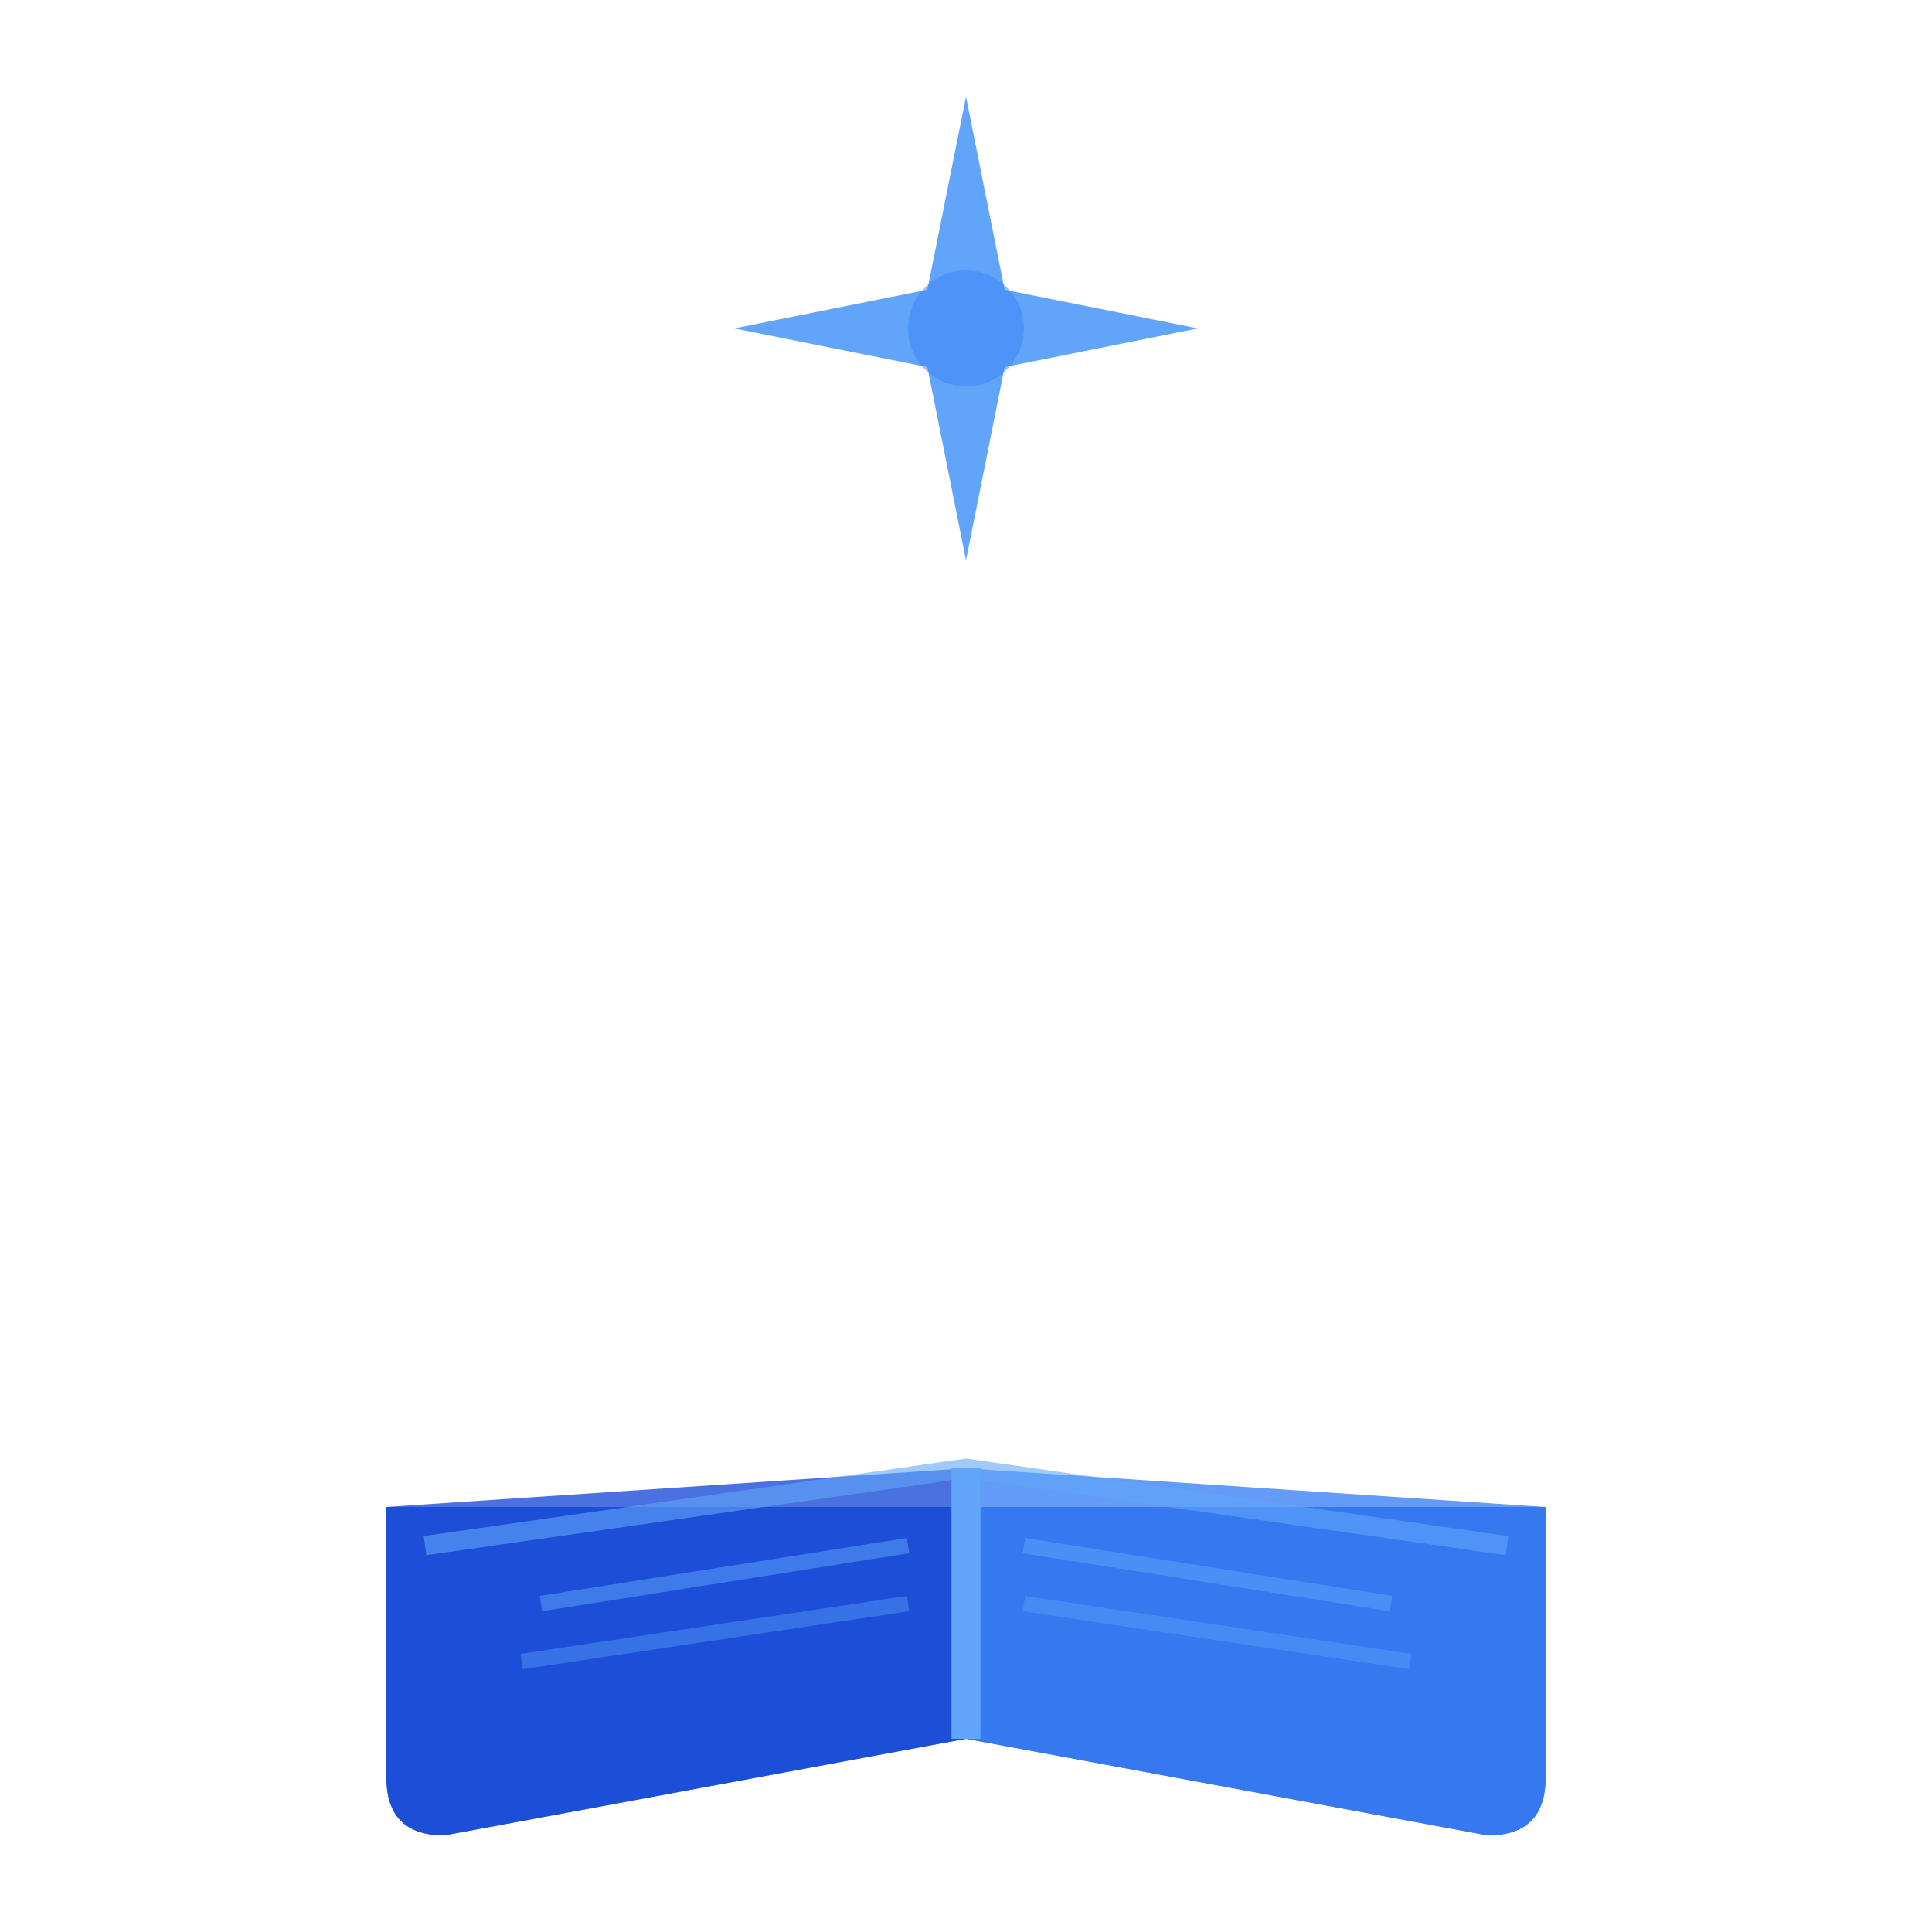
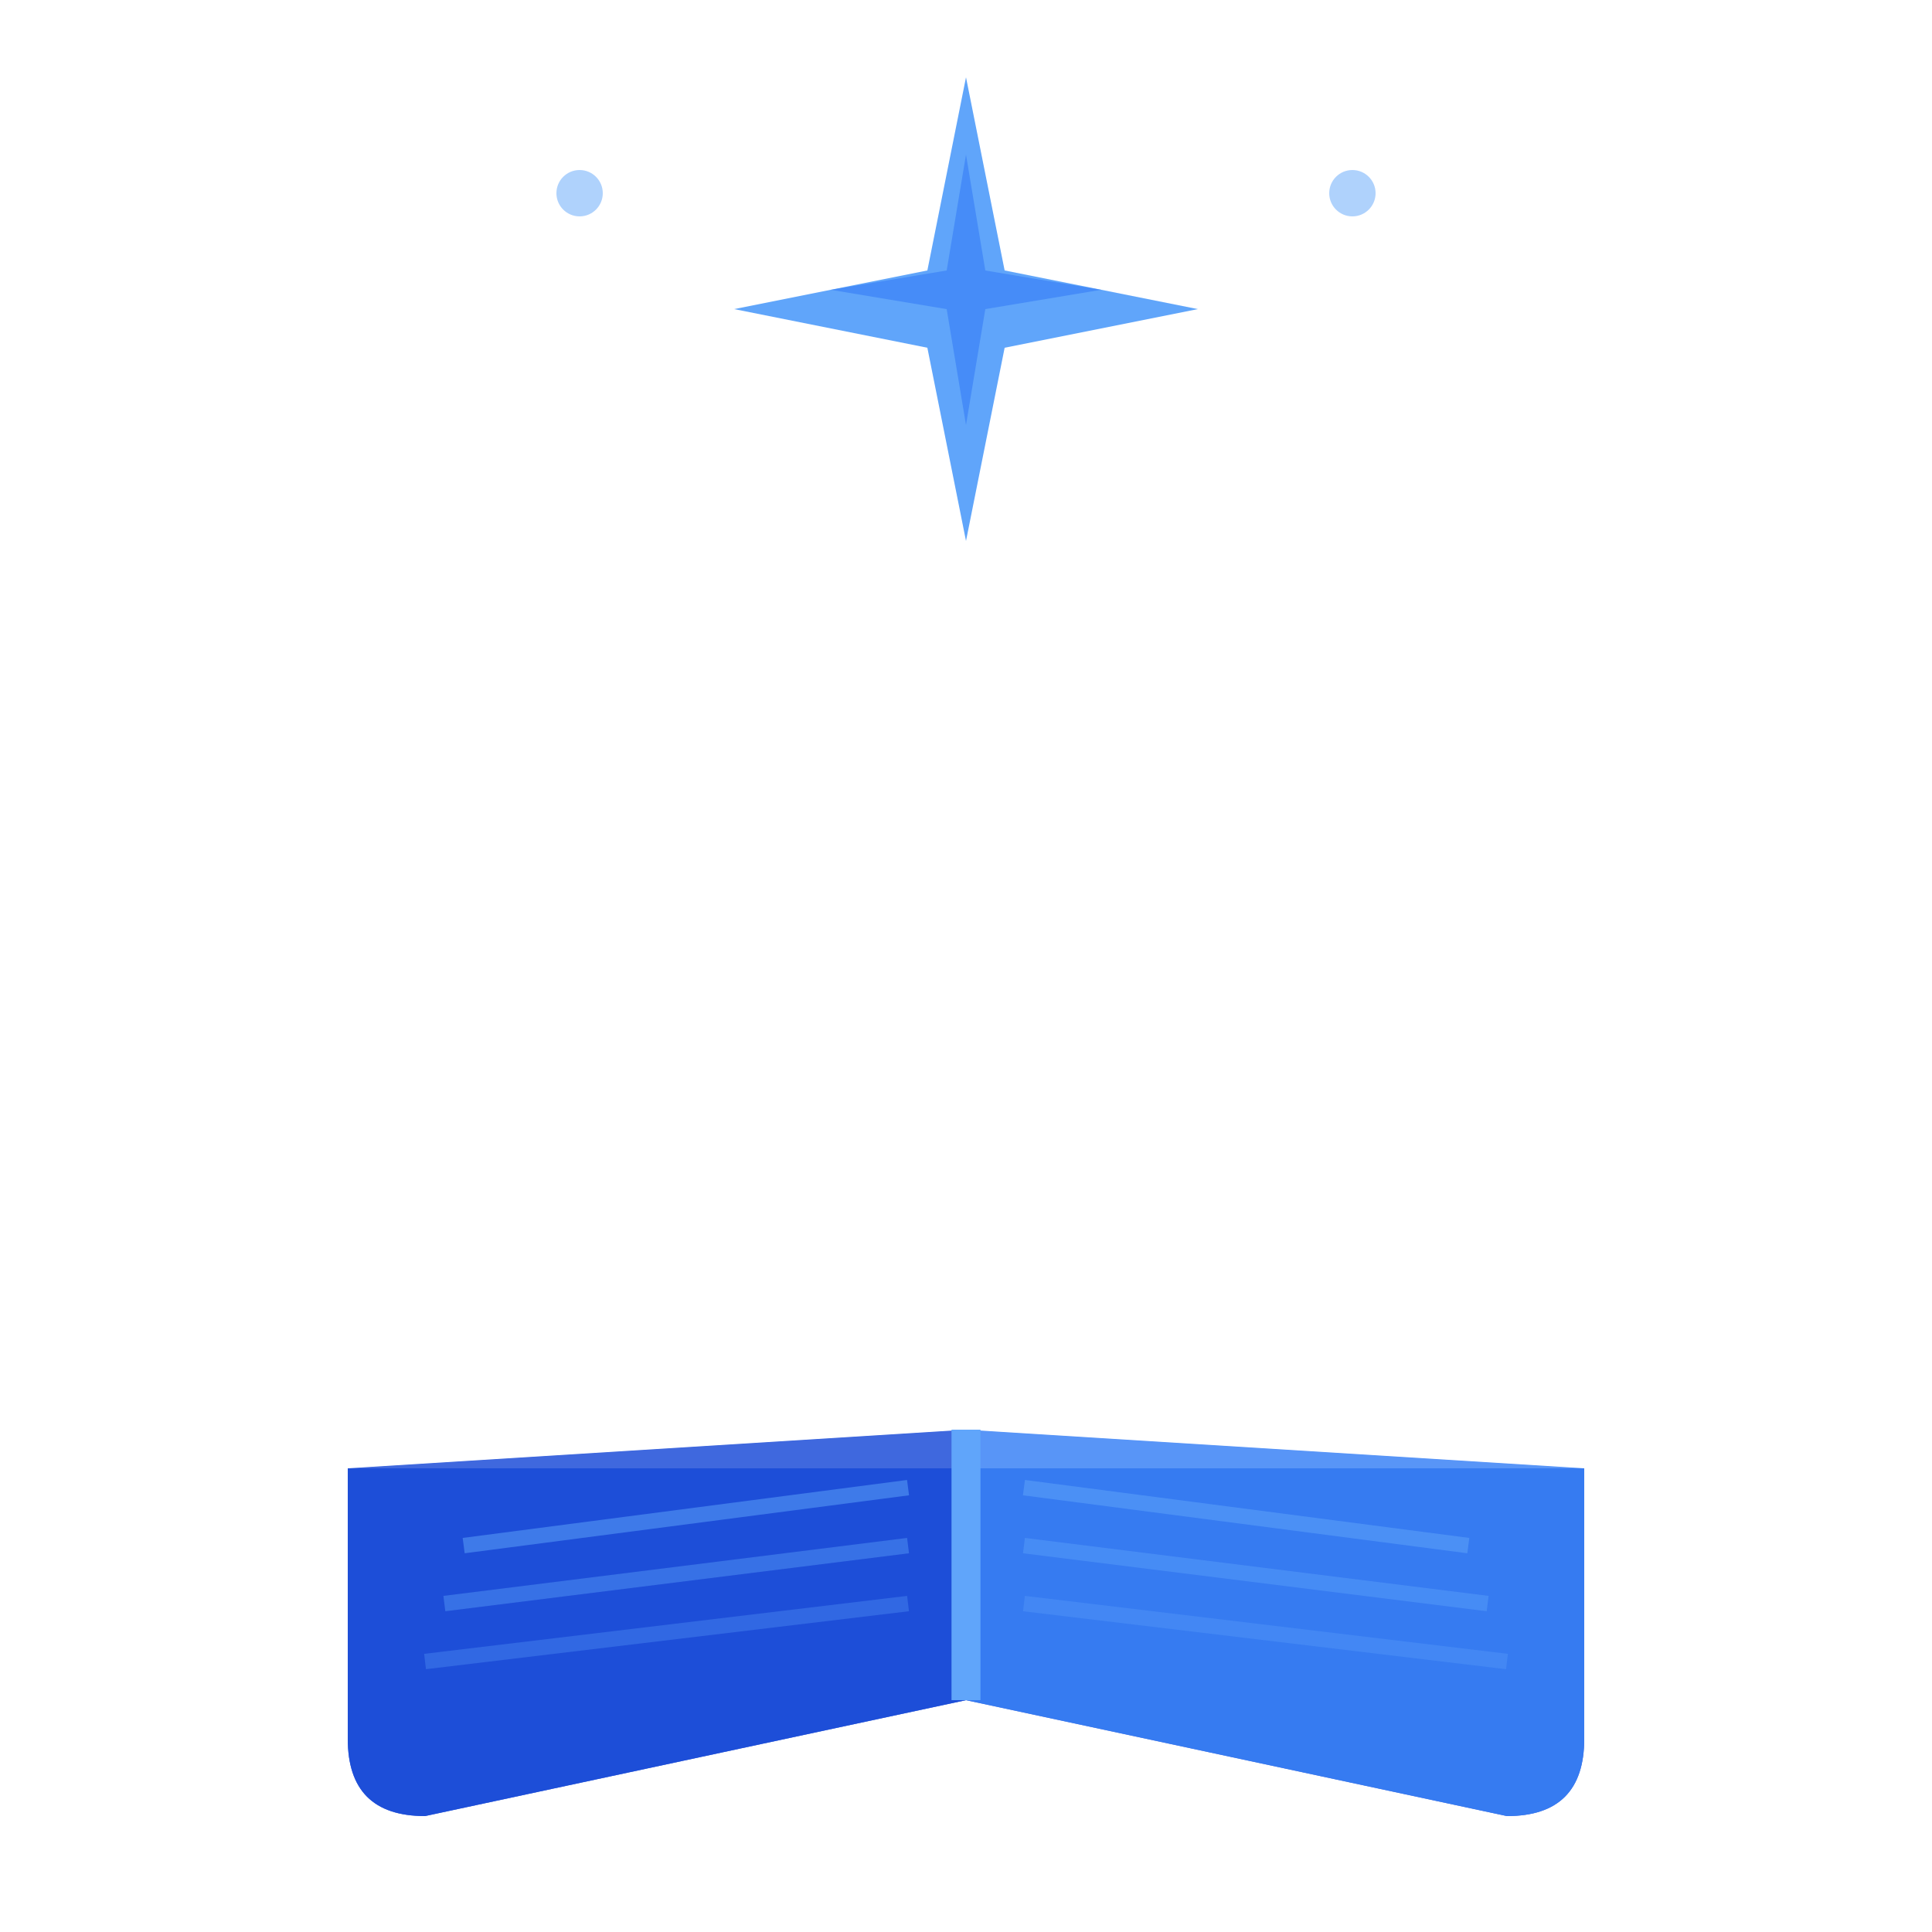
<svg xmlns="http://www.w3.org/2000/svg" viewBox="0 0 100 100" width="100" height="100" overflow="visible">
-   <path d="M50 5 L52 15 L62 17 L52 19 L50 29 L48 19 L38 17 L48 15 Z" fill="#60a5fa" />
-   <circle cx="50" cy="17" r="3" fill="#3b82f6" opacity="0.5" />
-   <path d="M20 78 L20 92 Q20 95 23 95 L50 90 L77 95 Q80 95 80 92 L80 78 Z" fill="#1d4ed8" />
-   <path d="M20 78 L20 92 Q20 95 23 95 L50 90 L50 76 Z" fill="#1d4ed8" opacity="0.8" />
-   <path d="M80 78 L80 92 Q80 95 77 95 L50 90 L50 76 Z" fill="#3b82f6" opacity="0.8" />
-   <line x1="50" y1="76" x2="50" y2="90" stroke="#60a5fa" stroke-width="1.5" />
-   <path d="M22 80 L50 76 L78 80" fill="none" stroke="#60a5fa" stroke-width="1" opacity="0.6" />
-   <line x1="28" y1="83" x2="47" y2="80" stroke="#60a5fa" stroke-width="0.8" opacity="0.5" />
-   <line x1="53" y1="80" x2="72" y2="83" stroke="#60a5fa" stroke-width="0.8" opacity="0.5" />
-   <line x1="27" y1="86" x2="47" y2="83" stroke="#60a5fa" stroke-width="0.8" opacity="0.4" />
-   <line x1="53" y1="83" x2="73" y2="86" stroke="#60a5fa" stroke-width="0.8" opacity="0.4" />
+   <path d="M50 4 L52 14 L62 16 L52 18 L50 28 L48 18 L38 16 L48 14 Z" fill="#60a5fa" />
+   <path d="M50 8 L51 14 L57 15 L51 16 L50 22 L49 16 L43 15 L49 14 Z" fill="#3b82f6" opacity="0.7" />
+   <path d="M18 76 L18 90 Q18 94 22 94 L50 88 L78 94 Q82 94 82 90 L82 76 Z" fill="#1d4ed8" />
+   <path d="M18 76 L18 90 Q18 94 22 94 L50 88 L50 74 Z" fill="#1d4ed8" opacity="0.85" />
+   <path d="M82 76 L82 90 Q82 94 78 94 L50 88 L50 74 Z" fill="#3b82f6" opacity="0.85" />
+   <line x1="50" y1="74" x2="50" y2="88" stroke="#60a5fa" stroke-width="1.5" />
+   <line x1="24" y1="80" x2="47" y2="77" stroke="#60a5fa" stroke-width="0.8" opacity="0.5" />
+   <line x1="23" y1="83" x2="47" y2="80" stroke="#60a5fa" stroke-width="0.8" opacity="0.4" />
+   <line x1="22" y1="86" x2="47" y2="83" stroke="#60a5fa" stroke-width="0.8" opacity="0.3" />
+   <line x1="53" y1="77" x2="76" y2="80" stroke="#60a5fa" stroke-width="0.8" opacity="0.5" />
+   <line x1="53" y1="80" x2="77" y2="83" stroke="#60a5fa" stroke-width="0.8" opacity="0.4" />
+   <line x1="53" y1="83" x2="78" y2="86" stroke="#60a5fa" stroke-width="0.8" opacity="0.3" />
+   <circle cx="30" cy="10" r="1.2" fill="#60a5fa" opacity="0.5" />
+   <circle cx="70" cy="10" r="1.2" fill="#60a5fa" opacity="0.5" />
</svg>
